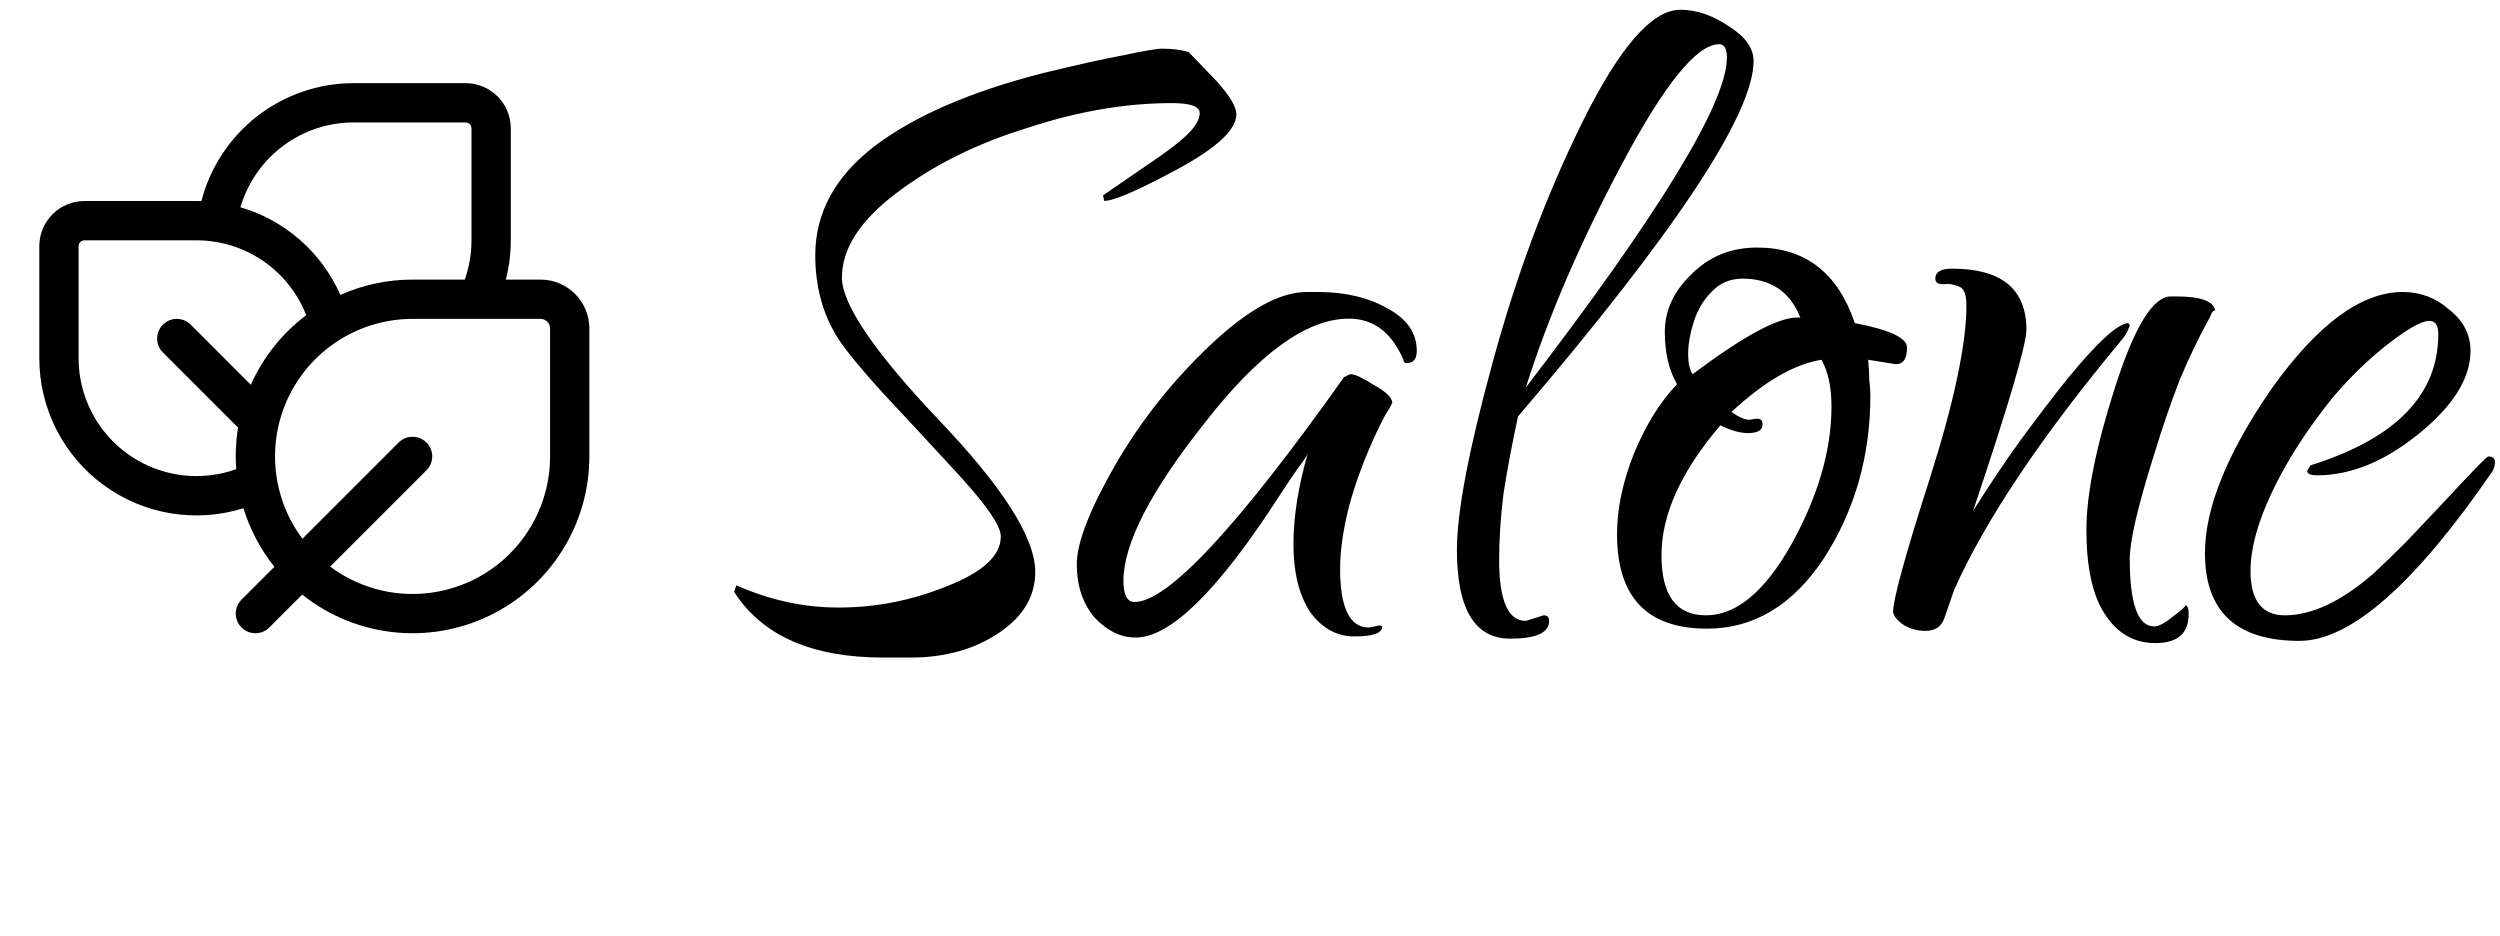
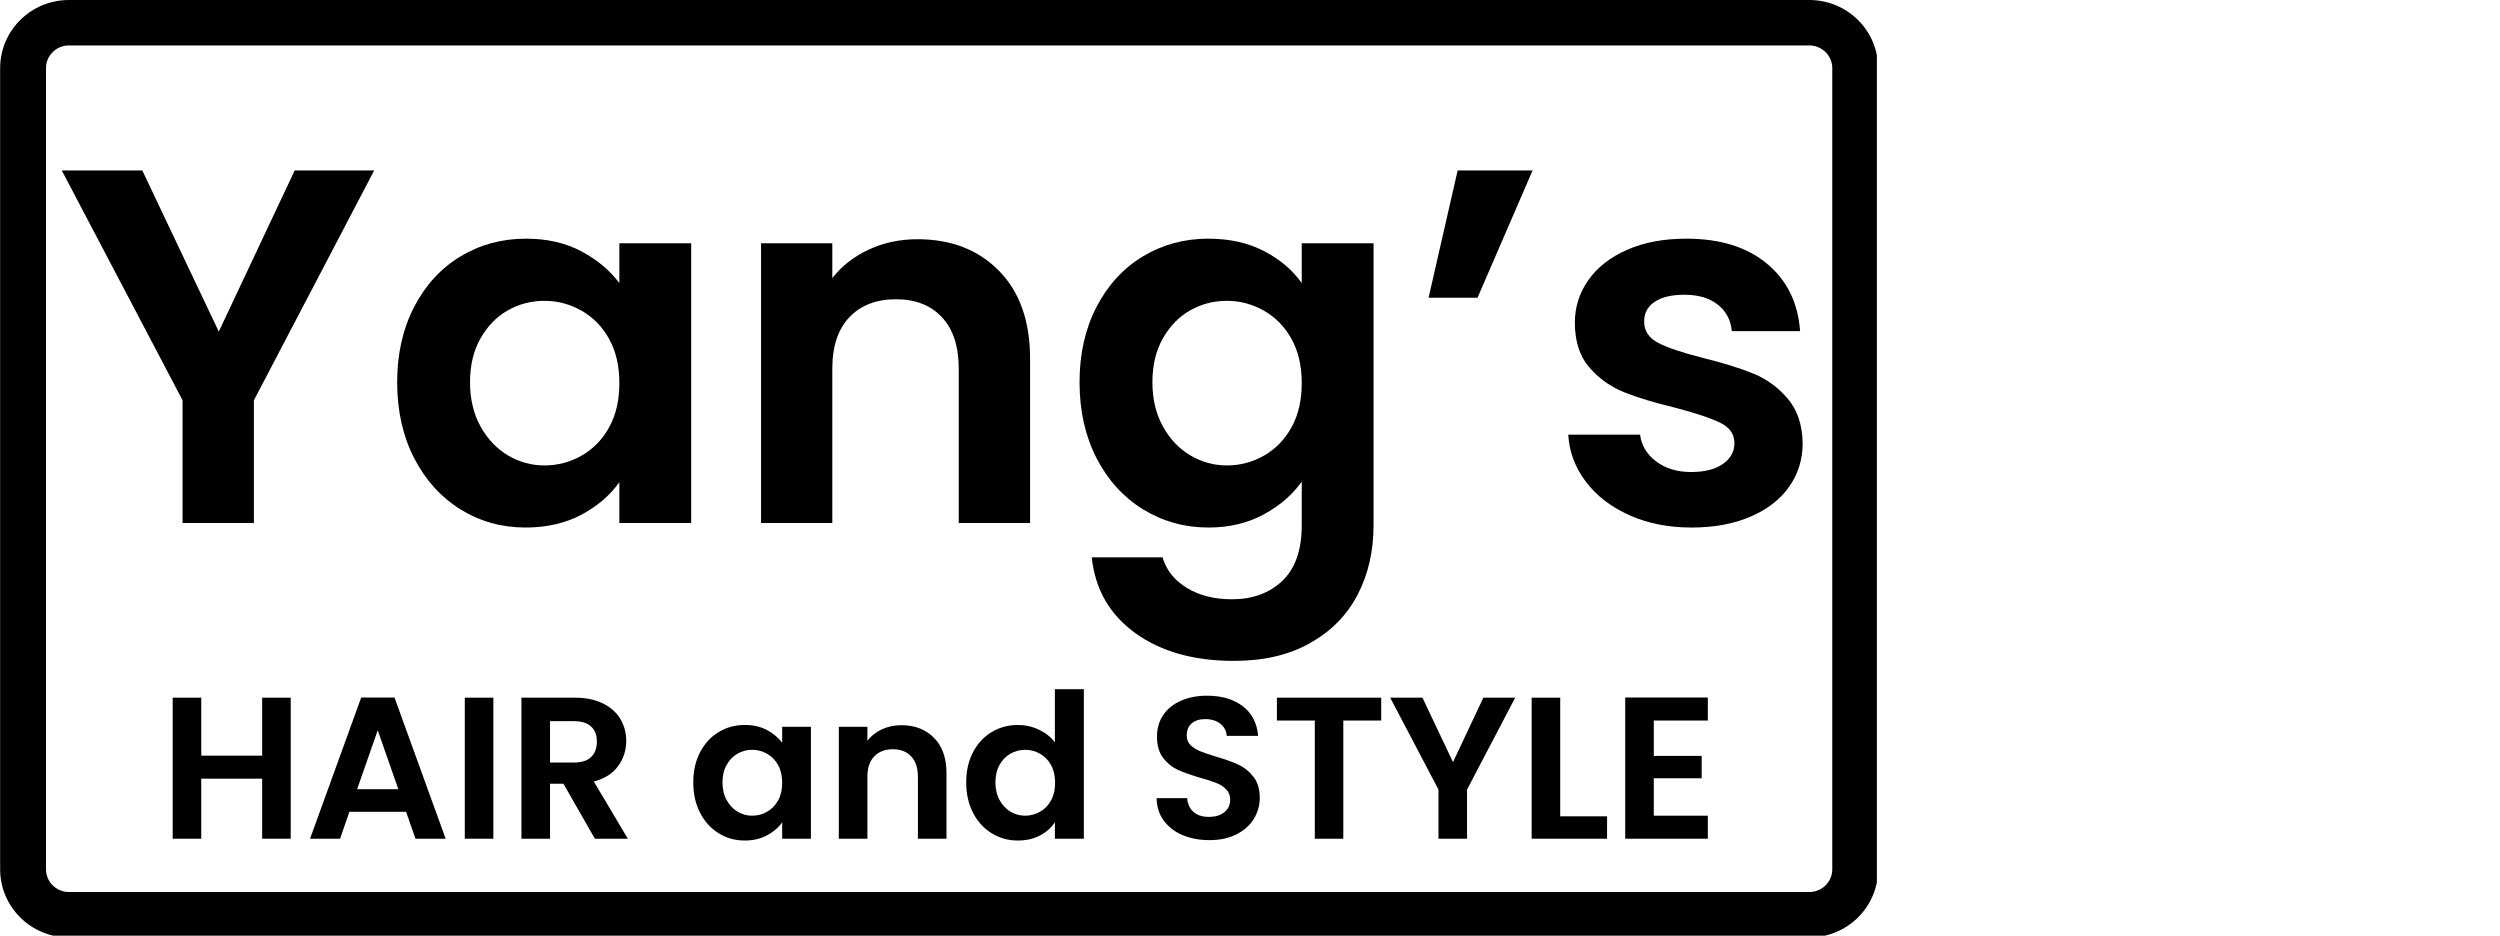
- <svg xmlns="http://www.w3.org/2000/svg" width="171" height="64" viewBox="0 0 171 64" fill="none">
-   <path d="M24.188 5.688H31.847C33.553 5.688 34.938 7.072 34.938 8.778V16.438C34.938 17.365 34.819 18.265 34.599 19.125H36.975C38.818 19.125 40.312 20.619 40.312 22.463V31.219C40.313 33.496 39.67 35.728 38.458 37.656C37.246 39.584 35.514 41.131 33.461 42.118C31.409 43.105 29.119 43.493 26.857 43.237C24.593 42.98 22.449 42.09 20.67 40.668L18.42 42.92C18.168 43.172 17.826 43.313 17.469 43.313C17.113 43.313 16.771 43.171 16.519 42.919C16.267 42.666 16.125 42.324 16.126 41.968C16.126 41.611 16.268 41.269 16.52 41.017L18.77 38.768C17.817 37.579 17.099 36.22 16.652 34.764C15.042 35.268 13.335 35.386 11.671 35.109C10.006 34.832 8.431 34.167 7.071 33.167C5.711 32.168 4.606 30.863 3.845 29.357C3.083 27.851 2.687 26.187 2.688 24.5V16.835C2.689 16.017 3.015 15.232 3.595 14.653C4.174 14.075 4.959 13.75 5.778 13.75H13.438C13.55 13.75 13.663 13.75 13.776 13.755C14.372 11.447 15.718 9.402 17.602 7.941C19.487 6.481 21.803 5.688 24.188 5.688ZM29.17 32.17L22.586 38.755C23.984 39.8 25.646 40.436 27.385 40.591C29.124 40.745 30.872 40.413 32.433 39.631C33.993 38.849 35.306 37.648 36.223 36.162C37.14 34.676 37.626 32.965 37.625 31.219V22.46C37.624 22.288 37.556 22.123 37.434 22.002C37.312 21.881 37.147 21.812 36.975 21.812H28.219C26.473 21.812 24.762 22.298 23.276 23.215C21.791 24.133 20.59 25.445 19.808 27.006C19.027 28.567 18.695 30.315 18.85 32.053C19.005 33.792 19.64 35.454 20.686 36.852L27.27 30.267C27.522 30.015 27.864 29.874 28.221 29.874C28.578 29.875 28.919 30.016 29.172 30.269C29.423 30.521 29.565 30.863 29.565 31.22C29.564 31.576 29.422 31.918 29.17 32.17ZM31.79 19.125C32.086 18.284 32.25 17.378 32.25 16.438V8.778C32.25 8.671 32.208 8.569 32.132 8.493C32.056 8.417 31.954 8.375 31.847 8.375H24.188C22.444 8.375 20.747 8.941 19.351 9.987C17.956 11.033 16.937 12.503 16.448 14.177C17.955 14.618 19.347 15.384 20.528 16.419C21.708 17.455 22.648 18.736 23.282 20.173C24.835 19.479 26.518 19.122 28.219 19.125H31.79ZM20.946 21.555C20.354 20.046 19.321 18.751 17.981 17.838C16.642 16.925 15.058 16.437 13.438 16.438H5.778C5.671 16.438 5.569 16.48 5.493 16.556C5.417 16.631 5.375 16.734 5.375 16.841V24.5C5.375 25.793 5.685 27.067 6.281 28.215C6.876 29.362 7.739 30.35 8.796 31.095C9.853 31.839 11.073 32.318 12.355 32.492C13.636 32.665 14.94 32.528 16.157 32.092C16.089 31.143 16.131 30.189 16.284 29.249L11.142 24.108C11.017 23.983 10.918 23.834 10.851 23.671C10.783 23.508 10.748 23.333 10.748 23.156C10.748 22.98 10.783 22.805 10.851 22.641C10.918 22.478 11.017 22.33 11.142 22.205C11.267 22.08 11.416 21.981 11.579 21.913C11.742 21.846 11.917 21.811 12.094 21.811C12.27 21.811 12.445 21.846 12.609 21.913C12.772 21.981 12.92 22.08 13.045 22.205L17.157 26.319C17.996 24.436 19.3 22.796 20.946 21.555Z" fill="black" />
-   <path d="M60.4 44.976C55.536 44.976 52.141 43.481 50.216 40.492L50.368 40.036C52.648 41.049 54.979 41.556 57.36 41.556C59.893 41.556 62.351 41.075 64.732 40.112C67.215 39.149 68.456 38.009 68.456 36.692C68.456 35.932 67.367 34.387 65.188 32.056C63.465 30.181 61.844 28.433 60.324 26.812C58.855 25.191 57.841 23.949 57.284 23.088C56.271 21.467 55.764 19.592 55.764 17.464C55.764 14.576 57.107 12.093 59.792 10.016C62.528 7.939 66.379 6.267 71.344 5C73.624 4.443 75.448 4.037 76.816 3.784C78.235 3.48 79.121 3.328 79.476 3.328C80.185 3.328 80.793 3.404 81.3 3.556L83.2 5.532C84.112 6.545 84.568 7.305 84.568 7.812C84.568 8.876 83.2 10.143 80.464 11.612C77.829 13.031 76.183 13.74 75.524 13.74L75.448 13.36L79.324 10.7C80.337 9.991 81.047 9.408 81.452 8.952C81.857 8.496 82.06 8.091 82.06 7.736C82.06 7.28 81.427 7.052 80.16 7.052C77.019 7.052 73.751 7.609 70.356 8.724C66.86 9.788 63.845 11.283 61.312 13.208C58.829 15.083 57.588 17.008 57.588 18.984C57.588 20.808 59.792 24.051 64.2 28.712C68.608 33.323 70.812 36.793 70.812 39.124C70.812 40.796 69.976 42.189 68.304 43.304C66.632 44.419 64.631 44.976 62.3 44.976H60.4ZM77.679 43.608C76.666 43.608 75.729 43.152 74.867 42.24C74.057 41.277 73.651 40.061 73.651 38.592C73.651 37.123 74.538 34.843 76.311 31.752C78.085 28.712 80.263 25.976 82.847 23.544C85.381 21.163 87.559 19.972 89.383 19.972H90.143C92.018 19.972 93.614 20.352 94.931 21.112C96.249 21.821 96.907 22.784 96.907 24C96.907 24.557 96.679 24.836 96.223 24.836C96.071 24.836 95.995 24.76 95.995 24.608C95.185 22.733 93.943 21.796 92.271 21.796C89.383 21.796 86.09 24.177 82.391 28.94C78.693 33.601 76.843 37.199 76.843 39.732C76.843 40.695 77.097 41.176 77.603 41.176C79.883 41.176 84.671 36.033 91.967 25.748C91.917 25.799 91.942 25.799 92.043 25.748C92.195 25.647 92.322 25.596 92.423 25.596C92.677 25.596 93.209 25.849 94.019 26.356C94.83 26.812 95.235 27.217 95.235 27.572C95.235 27.572 95.134 27.749 94.931 28.104C94.729 28.408 94.475 28.889 94.171 29.548C93.361 31.271 92.727 32.968 92.271 34.64C91.866 36.261 91.663 37.68 91.663 38.896C91.663 41.581 92.322 42.924 93.639 42.924L94.399 42.772L94.551 42.848C94.551 43.304 93.918 43.532 92.651 43.532C91.435 43.532 90.422 42.975 89.611 41.86C88.851 40.695 88.471 39.149 88.471 37.224C88.471 35.349 88.801 33.272 89.459 30.992C89.409 31.144 89.231 31.423 88.927 31.828C88.623 32.233 88.142 32.943 87.483 33.956C83.329 40.391 80.061 43.608 77.679 43.608ZM103.301 43.684C100.869 43.684 99.653 41.657 99.653 37.604C99.653 35.02 100.463 30.764 102.085 24.836C103.706 18.857 105.758 13.36 108.241 8.344C110.774 3.227 113.003 0.668 114.929 0.668C116.043 0.668 117.158 1.048 118.273 1.808C119.387 2.517 119.945 3.303 119.945 4.164C119.945 7.812 114.574 15.919 103.833 28.484C103.427 30.359 103.098 32.107 102.845 33.728C102.642 35.349 102.541 36.869 102.541 38.288C102.541 41.075 103.149 42.468 104.365 42.468L105.581 42.088C105.834 42.088 105.961 42.215 105.961 42.468C105.961 43.279 105.074 43.684 103.301 43.684ZM104.365 26.508C113.535 14.551 118.121 7.027 118.121 3.936C118.121 3.328 117.943 3.024 117.589 3.024C116.069 3.024 113.865 5.735 110.977 11.156C108.089 16.577 105.885 21.695 104.365 26.508ZM116.761 43C112.657 43 110.605 40.847 110.605 36.54C110.605 34.817 110.985 32.993 111.745 31.068C112.556 29.092 113.544 27.496 114.709 26.28C114.152 25.317 113.873 24.127 113.873 22.708C113.873 21.239 114.481 19.921 115.697 18.756C116.913 17.54 118.408 16.932 120.181 16.932C123.474 16.932 125.704 18.655 126.869 22.1C129.25 22.556 130.441 23.113 130.441 23.772C130.441 24.532 130.188 24.912 129.681 24.912L127.781 24.608C127.832 25.115 127.857 25.571 127.857 25.976C127.908 26.381 127.933 26.736 127.933 27.04C127.933 31.195 126.869 34.919 124.741 38.212C122.613 41.404 119.953 43 116.761 43ZM115.773 25.596C119.218 23.012 121.6 21.72 122.917 21.72H123.145C122.436 19.947 121.118 19.06 119.193 19.06C118.332 19.06 117.622 19.364 117.065 19.972C116.508 20.529 116.102 21.213 115.849 22.024C115.596 22.835 115.469 23.569 115.469 24.228C115.469 24.836 115.57 25.292 115.773 25.596ZM116.685 42.088C118.762 42.088 120.713 40.467 122.537 37.224C124.361 33.931 125.273 30.789 125.273 27.8C125.273 26.483 125.045 25.419 124.589 24.608C122.714 24.912 120.662 26.103 118.433 28.18C118.94 28.535 119.345 28.712 119.649 28.712C119.953 28.661 120.13 28.636 120.181 28.636C120.434 28.636 120.561 28.763 120.561 29.016C120.561 29.421 120.232 29.624 119.573 29.624C119.016 29.624 118.382 29.447 117.673 29.092C114.988 32.233 113.645 35.197 113.645 37.984C113.645 40.72 114.658 42.088 116.685 42.088ZM131.691 43.152C131.184 43.152 130.703 43.025 130.247 42.772C129.791 42.468 129.538 42.164 129.487 41.86C129.487 40.999 130.323 37.959 131.995 32.74C133.667 27.471 134.503 23.519 134.503 20.884C134.503 20.124 134.326 19.693 133.971 19.592C133.616 19.44 133.262 19.389 132.907 19.44C132.552 19.44 132.375 19.313 132.375 19.06C132.375 18.604 132.755 18.376 133.515 18.376C136.91 18.376 138.607 19.769 138.607 22.556C138.607 23.569 137.391 27.699 134.959 34.944C136.074 33.171 137.163 31.549 138.227 30.08C139.342 28.56 140.406 27.167 141.419 25.9C143.496 23.367 144.89 22.1 145.599 22.1C145.599 22.1 145.599 22.125 145.599 22.176C145.65 22.176 145.675 22.201 145.675 22.252C145.675 22.303 145.624 22.429 145.523 22.632C145.472 22.784 145.32 23.012 145.067 23.316C139.595 29.903 135.795 35.577 133.667 40.34L132.983 42.316C132.78 42.873 132.35 43.152 131.691 43.152ZM147.423 43.988C145.954 43.988 144.788 43.304 143.927 41.936C143.116 40.669 142.711 38.769 142.711 36.236C142.711 33.804 143.37 30.536 144.687 26.432C146.004 22.328 147.271 20.276 148.487 20.276H148.867C150.539 20.276 151.426 20.605 151.527 21.264C151.426 21.163 151.299 21.315 151.147 21.72C150.438 22.987 149.754 24.405 149.095 25.976C148.487 27.547 147.904 29.244 147.347 31.068C146.232 34.615 145.675 36.996 145.675 38.212C145.675 41.303 146.232 42.848 147.347 42.848C147.651 42.848 148.082 42.62 148.639 42.164C149.247 41.708 149.526 41.455 149.475 41.404C149.627 41.404 149.703 41.607 149.703 42.012C149.703 43.329 148.943 43.988 147.423 43.988ZM157.279 43.836C152.973 43.836 150.819 41.835 150.819 37.832C150.819 34.741 152.339 30.992 155.379 26.584C158.521 22.176 161.51 19.972 164.347 19.972C165.563 19.972 166.627 20.377 167.539 21.188C168.502 21.948 168.983 22.885 168.983 24C168.983 25.875 167.793 27.775 165.411 29.7C163.081 31.575 160.775 32.512 158.495 32.512C158.039 32.512 157.811 32.411 157.811 32.208L158.039 31.828C163.866 30.004 166.779 27.015 166.779 22.86C166.779 22.252 166.577 21.948 166.171 21.948C165.614 21.948 164.601 22.531 163.131 23.696C161.865 24.709 160.674 25.875 159.559 27.192C158.495 28.509 157.533 29.877 156.671 31.296C154.847 34.387 153.935 36.971 153.935 39.048C153.935 41.075 154.721 42.088 156.291 42.088C158.115 42.088 160.117 41.151 162.295 39.276C163.005 38.617 163.765 37.883 164.575 37.072C165.386 36.211 166.273 35.273 167.235 34.26C169.11 32.233 170.098 31.22 170.199 31.22C170.503 31.22 170.655 31.347 170.655 31.6C170.655 31.803 170.605 32.005 170.503 32.208C165.183 39.96 160.775 43.836 157.279 43.836Z" fill="black" />
+ <svg xmlns="http://www.w3.org/2000/svg" width="171" height="64" viewBox="0 0 171 64" fill="none" version="1.1" id="svg6">
+   <defs id="defs10">
+     <g id="g4249" />
+     <clipPath id="aee279f020">
+       <path id="path4251" clip-rule="nonzero" d="M 28.281 48.891 L 395.703 48.891 L 395.703 233.723 L 28.281 233.723 Z M 28.281 48.891 " />
+     </clipPath>
+     <clipPath id="0c2a947d4c">
+       <path id="path4254" clip-rule="nonzero" d="M 41.75 48.891 L 382.48 48.891 C 386.051 48.891 389.477 50.309 392.004 52.836 C 394.527 55.359 395.949 58.785 395.949 62.359 L 395.949 220.602 C 395.949 224.176 394.527 227.602 392.004 230.129 C 389.477 232.652 386.051 234.074 382.48 234.074 L 41.75 234.074 C 34.312 234.074 28.281 228.043 28.281 220.602 L 28.281 62.359 C 28.281 54.922 34.312 48.891 41.75 48.891 Z M 41.75 48.891 " />
+     </clipPath>
+     <clipPath id="aee279f020-6">
+       <path style="clip-rule:nonzero" id="path4251-1" d="M 28.281,48.891 H 395.703 V 233.723 H 28.281 Z m 0,0" />
+     </clipPath>
+     <clipPath id="0c2a947d4c-3">
+       <path style="clip-rule:nonzero" id="path4254-9" d="m 41.75,48.891 h 340.73 c 3.57,0 6.996,1.418 9.523,3.945 2.523,2.523 3.945,5.949 3.945,9.523 V 220.602 c 0,3.574 -1.422,7 -3.945,9.527 -2.527,2.523 -5.953,3.945 -9.523,3.945 H 41.75 c -7.438,0 -13.469,-6.031 -13.469,-13.473 V 62.359 c 0,-7.438 6.031,-13.469 13.469,-13.469 z m 0,0" />
+     </clipPath>
+   </defs>
+   <g id="g4513" transform="matrix(0.34938,0,0,0.3462603,-9.871773,-16.92888)">
+     <g id="g4263" clip-path="url(#aee279f020-6)">
+       <g id="g4261" clip-path="url(#0c2a947d4c-3)">
+         <path style="fill:none;stroke:#000000;stroke-width:24;stroke-linecap:butt;stroke-linejoin:miter;stroke-miterlimit:4;stroke-opacity:1;opacity:1" transform="matrix(0.74831,0,0,0.74831,28.28258,48.88992)" d="M 17.997,9.35616e-4 H 473.331 c 4.771,0 9.349,1.895 12.727,5.272 3.372,3.372 5.272,7.95 5.272,12.727 V 229.466 c 0,4.776 -1.9,9.354 -5.272,12.732 -3.377,3.372 -7.955,5.272 -12.727,5.272 H 17.997 c -9.939,0 -17.999,-8.06 -17.999,-18.004 V 18 C -0.002,8.061 8.058,9.35616e-4 17.997,9.35616e-4 Z m 0,0" stroke-miterlimit="4" id="path4259" />
+       </g>
+     </g>
+     <g style="fill:#000000;fill-opacity:1;opacity:1" id="g4271">
+       <g transform="translate(39.25975,152.2086)" id="g4269">
+         <g id="g4267">
+           <path d="M 62.25,-69.641 38.703,-24.25 V 0 H 24.734 V -24.25 L 1.094,-69.641 H 16.859 L 31.828,-37.812 46.688,-69.641 Z m 0,0" id="path4265" />
+         </g>
+       </g>
+     </g>
+     <g style="fill:#000000;fill-opacity:1;opacity:1" id="g4279">
+       <g transform="translate(102.714,152.2086)" id="g4277">
+         <g id="g4275">
+           <path d="m 3.297,-27.828 c 0,-5.594 1.109,-10.551 3.328,-14.875 2.227,-4.32 5.254,-7.645 9.078,-9.969 3.832,-2.332 8.109,-3.5 12.828,-3.5 4.125,0 7.734,0.836 10.828,2.5 3.094,1.656 5.57,3.75 7.438,6.281 v -7.875 h 14.062 V 0 h -14.062 v -8.078 c -1.805,2.594 -4.281,4.742 -7.438,6.438 -3.156,1.688 -6.797,2.531 -10.922,2.531 -4.656,0 -8.902,-1.191 -12.734,-3.578 C 11.879,-5.082 8.852,-8.457 6.625,-12.812 4.406,-17.176 3.297,-22.18 3.297,-27.828 Z m 43.5,0.188 c 0,-3.383 -0.668,-6.289 -2,-8.719 -1.336,-2.426 -3.133,-4.285 -5.391,-5.578 -2.262,-1.301 -4.688,-1.953 -7.281,-1.953 -2.594,0 -4.992,0.633 -7.188,1.891 -2.188,1.262 -3.965,3.105 -5.328,5.531 -1.367,2.43 -2.047,5.309 -2.047,8.641 0,3.324 0.68,6.234 2.047,8.734 1.363,2.492 3.156,4.402 5.375,5.734 2.227,1.324 4.609,1.984 7.141,1.984 2.594,0 5.02,-0.645 7.281,-1.938 2.258,-1.301 4.055,-3.164 5.391,-5.594 1.332,-2.426 2,-5.336 2,-8.734 z m 0,0" id="path4273" />
+         </g>
+       </g>
+     </g>
+     <g style="fill:#000000;fill-opacity:1;opacity:1" id="g4287">
+       <g transform="translate(170.3586,152.2086)" id="g4285">
+         <g id="g4283">
+           <path d="m 37.516,-56.062 c 6.582,0 11.898,2.078 15.953,6.234 4.062,4.156 6.094,9.961 6.094,17.406 V 0 H 45.594 v -30.531 c 0,-4.383 -1.102,-7.758 -3.297,-10.125 -2.188,-2.363 -5.18,-3.547 -8.969,-3.547 -3.867,0 -6.914,1.184 -9.141,3.547 -2.23,2.367 -3.344,5.742 -3.344,10.125 V 0 H 6.891 V -55.266 H 20.844 v 6.875 c 1.863,-2.395 4.242,-4.27 7.141,-5.625 2.895,-1.363 6.07,-2.047 9.531,-2.047 z m 0,0" id="path4281" />
+         </g>
+       </g>
+     </g>
+     <g style="fill:#000000;fill-opacity:1;opacity:1" id="g4295">
+       <g transform="translate(236.3071,152.2086)" id="g4293">
+         <g id="g4291">
+           <path d="m 28.531,-56.172 c 4.125,0 7.75,0.82 10.875,2.453 3.125,1.625 5.586,3.734 7.391,6.328 v -7.875 h 14.062 V 0.406 c 0,5.113 -1.031,9.68 -3.094,13.703 -2.062,4.031 -5.156,7.223 -9.281,9.578 -4.125,2.363 -9.117,3.547 -14.969,3.547 -7.844,0 -14.277,-1.828 -19.297,-5.484 C 9.195,18.094 6.352,13.102 5.688,6.781 h 13.859 c 0.738,2.531 2.32,4.539 4.75,6.031 2.426,1.5 5.367,2.25 8.828,2.25 4.051,0 7.344,-1.215 9.875,-3.641 C 45.531,8.992 46.797,5.32 46.797,0.406 V -8.188 c -1.805,2.594 -4.281,4.758 -7.438,6.484 -3.156,1.727 -6.766,2.594 -10.828,2.594 -4.656,0 -8.918,-1.191 -12.781,-3.578 -3.855,-2.395 -6.898,-5.77 -9.125,-10.125 -2.219,-4.363 -3.328,-9.367 -3.328,-15.016 0,-5.594 1.109,-10.551 3.328,-14.875 2.227,-4.32 5.254,-7.645 9.078,-9.969 3.832,-2.332 8.109,-3.5 12.828,-3.5 z m 18.266,28.531 c 0,-3.383 -0.668,-6.289 -2,-8.719 -1.336,-2.426 -3.133,-4.285 -5.391,-5.578 -2.262,-1.301 -4.688,-1.953 -7.281,-1.953 -2.594,0 -4.992,0.633 -7.188,1.891 -2.188,1.262 -3.965,3.105 -5.328,5.531 -1.367,2.43 -2.047,5.309 -2.047,8.641 0,3.324 0.68,6.234 2.047,8.734 1.363,2.492 3.156,4.402 5.375,5.734 2.227,1.324 4.609,1.984 7.141,1.984 2.594,0 5.02,-0.645 7.281,-1.938 2.258,-1.301 4.055,-3.164 5.391,-5.594 1.332,-2.426 2,-5.336 2,-8.734 z m 0,0" id="path4289" />
+         </g>
+       </g>
+     </g>
+     <g style="fill:#000000;fill-opacity:1;opacity:1" id="g4303">
+       <g transform="translate(303.9517,152.2086)" id="g4301">
+         <g id="g4299">
+           <path d="M 9.672,-69.641 H 24.344 L 13.562,-44.5 H 3.984 Z m 0,0" id="path4297" />
+         </g>
+       </g>
+     </g>
+     <g style="fill:#000000;fill-opacity:1;opacity:1" id="g4311">
+       <g transform="translate(331.3886,152.2086)" id="g4309">
+         <g id="g4307">
+           <path d="m 28.031,0.891 c -4.523,0 -8.578,-0.812 -12.172,-2.438 -3.594,-1.625 -6.438,-3.832 -8.531,-6.625 -2.094,-2.801 -3.242,-5.895 -3.438,-9.281 h 14.062 c 0.27,2.125 1.316,3.887 3.141,5.281 1.832,1.398 4.113,2.094 6.844,2.094 2.656,0 4.734,-0.531 6.234,-1.594 1.5,-1.062 2.25,-2.426 2.25,-4.094 0,-1.789 -0.918,-3.133 -2.75,-4.031 -1.836,-0.906 -4.746,-1.891 -8.734,-2.953 -4.125,-1 -7.5,-2.031 -10.125,-3.094 -2.625,-1.062 -4.887,-2.688 -6.781,-4.875 -1.898,-2.195 -2.844,-5.16 -2.844,-8.891 0,-3.062 0.879,-5.852 2.641,-8.375 1.758,-2.531 4.285,-4.523 7.578,-5.984 3.301,-1.469 7.176,-2.203 11.625,-2.203 6.582,0 11.836,1.648 15.766,4.938 3.926,3.293 6.086,7.734 6.484,13.328 H 35.922 c -0.211,-2.195 -1.125,-3.941 -2.75,-5.234 -1.625,-1.301 -3.805,-1.953 -6.531,-1.953 -2.531,0 -4.48,0.469 -5.844,1.406 -1.367,0.93 -2.047,2.219 -2.047,3.875 0,1.867 0.93,3.281 2.797,4.25 1.863,0.961 4.758,1.938 8.688,2.938 3.988,1 7.281,2.031 9.875,3.094 2.594,1.062 4.836,2.711 6.734,4.938 1.895,2.23 2.875,5.172 2.938,8.828 0,3.199 -0.883,6.062 -2.641,8.594 C 45.379,-4.648 42.852,-2.676 39.562,-1.25 36.27,0.176 32.426,0.891 28.031,0.891 Z m 0,0" id="path4305" />
+         </g>
+       </g>
+     </g>
+     <g style="fill:#000000;fill-opacity:1;opacity:1" id="g4319">
+       <g transform="translate(59.31211,214.5679)" id="g4317">
+         <g id="g4315">
+           <path d="M 25.859,-27.859 V 0 h -5.594 V -11.859 H 8.344 V 0 H 2.75 v -27.859 h 5.594 v 11.453 h 11.922 v -11.453 z m 0,0" id="path4313" />
+         </g>
+       </g>
+     </g>
+     <g style="fill:#000000;fill-opacity:1;opacity:1" id="g4327">
+       <g transform="translate(87.92464,214.5679)" id="g4325">
+         <g id="g4323">
+           <path d="M 19.828,-5.312 H 8.734 L 6.906,0 h -5.875 L 11.047,-27.891 H 17.562 L 27.578,0 h -5.906 z M 18.312,-9.781 14.281,-21.422 10.25,-9.781 Z m 0,0" id="path4321" />
+         </g>
+       </g>
+     </g>
+     <g style="fill:#000000;fill-opacity:1;opacity:1" id="g4335">
+       <g transform="translate(116.4973,214.5679)" id="g4333">
+         <g id="g4331">
+           <path d="M 8.344,-27.859 V 0 H 2.75 v -27.859 z m 0,0" id="path4329" />
+         </g>
+       </g>
+     </g>
+     <g style="fill:#000000;fill-opacity:1;opacity:1" id="g4343">
+       <g transform="translate(127.5911,214.5679)" id="g4341">
+         <g id="g4339">
+           <path d="m 17.125,0 -6.156,-10.859 h -2.625 V 0 H 2.75 v -27.859 h 10.453 c 2.156,0 3.988,0.383 5.5,1.141 1.52,0.762 2.66,1.789 3.422,3.078 0.758,1.293 1.141,2.734 1.141,4.328 0,1.836 -0.531,3.492 -1.594,4.969 -1.062,1.48 -2.648,2.496 -4.75,3.047 L 23.578,0 Z M 8.344,-15.047 h 4.672 c 1.508,0 2.633,-0.363 3.375,-1.094 0.75,-0.727 1.125,-1.742 1.125,-3.047 0,-1.281 -0.375,-2.27 -1.125,-2.969 -0.742,-0.707 -1.867,-1.062 -3.375,-1.062 H 8.344 Z m 0,0" id="path4337" />
+         </g>
+       </g>
+     </g>
+     <g style="fill:#000000;fill-opacity:1;opacity:1" id="g4349">
+       <g transform="translate(153.1708,214.5679)" id="g4347">
+         <g id="g4345" />
+       </g>
+     </g>
+     <g style="fill:#000000;fill-opacity:1;opacity:1" id="g4357">
+       <g transform="translate(162.6684,214.5679)" id="g4355">
+         <g id="g4353">
+           <path d="m 1.312,-11.141 c 0,-2.227 0.441,-4.207 1.328,-5.938 0.895,-1.727 2.109,-3.055 3.641,-3.984 1.531,-0.938 3.238,-1.406 5.125,-1.406 1.656,0 3.098,0.336 4.328,1 1.238,0.668 2.234,1.508 2.984,2.516 v -3.156 h 5.625 V 0 h -5.625 V -3.234 C 18,-2.191 17.004,-1.332 15.734,-0.656 14.473,0.02 13.02,0.359 11.375,0.359 c -1.867,0 -3.562,-0.477 -5.094,-1.438 C 4.75,-2.035 3.535,-3.383 2.641,-5.125 1.754,-6.863 1.312,-8.867 1.312,-11.141 Z m 17.406,0.094 c 0,-1.363 -0.266,-2.531 -0.797,-3.5 -0.531,-0.969 -1.25,-1.711 -2.156,-2.234 -0.906,-0.52 -1.883,-0.781 -2.922,-0.781 -1.031,0 -1.992,0.258 -2.875,0.766 -0.875,0.5 -1.586,1.242 -2.125,2.219 -0.543,0.969 -0.812,2.117 -0.812,3.438 0,1.336 0.27,2.5 0.812,3.5 0.539,1 1.254,1.766 2.141,2.297 0.895,0.531 1.848,0.797 2.859,0.797 1.039,0 2.016,-0.258 2.922,-0.781 0.906,-0.52 1.625,-1.266 2.156,-2.234 0.531,-0.969 0.797,-2.129 0.797,-3.484 z m 0,0" id="path4351" />
+         </g>
+       </g>
+     </g>
+     <g style="fill:#000000;fill-opacity:1;opacity:1" id="g4365">
+       <g transform="translate(189.7246,214.5679)" id="g4363">
+         <g id="g4361">
+           <path d="m 15,-22.422 c 2.633,0 4.766,0.836 6.391,2.5 1.625,1.656 2.438,3.977 2.438,6.953 V 0 h -5.594 v -12.219 c 0,-1.75 -0.438,-3.094 -1.312,-4.031 -0.875,-0.945 -2.074,-1.422 -3.594,-1.422 -1.543,0 -2.762,0.477 -3.656,1.422 -0.887,0.938 -1.328,2.281 -1.328,4.031 V 0 H 2.75 v -22.109 h 5.594 v 2.75 c 0.738,-0.957 1.688,-1.707 2.844,-2.25 1.156,-0.539 2.426,-0.812 3.812,-0.812 z m 0,0" id="path4359" />
+         </g>
+       </g>
+     </g>
+     <g style="fill:#000000;fill-opacity:1;opacity:1" id="g4373">
+       <g transform="translate(216.1024,214.5679)" id="g4371">
+         <g id="g4369">
+           <path d="m 1.312,-11.141 c 0,-2.227 0.441,-4.207 1.328,-5.938 0.895,-1.727 2.113,-3.055 3.656,-3.984 1.551,-0.938 3.27,-1.406 5.156,-1.406 1.438,0 2.805,0.312 4.109,0.938 1.301,0.625 2.336,1.461 3.109,2.5 v -10.5 H 24.344 V 0 h -5.672 v -3.266 c -0.688,1.086 -1.656,1.961 -2.906,2.625 -1.25,0.664 -2.703,1 -4.359,1 -1.855,0 -3.559,-0.477 -5.109,-1.438 C 4.754,-2.035 3.535,-3.383 2.641,-5.125 1.754,-6.863 1.312,-8.867 1.312,-11.141 Z m 17.406,0.094 c 0,-1.363 -0.266,-2.531 -0.797,-3.5 -0.531,-0.969 -1.25,-1.711 -2.156,-2.234 -0.906,-0.52 -1.883,-0.781 -2.922,-0.781 -1.031,0 -1.992,0.258 -2.875,0.766 -0.875,0.5 -1.586,1.242 -2.125,2.219 -0.543,0.969 -0.812,2.117 -0.812,3.438 0,1.336 0.27,2.5 0.812,3.5 0.539,1 1.254,1.766 2.141,2.297 0.895,0.531 1.848,0.797 2.859,0.797 1.039,0 2.016,-0.258 2.922,-0.781 0.906,-0.52 1.625,-1.266 2.156,-2.234 0.531,-0.969 0.797,-2.129 0.797,-3.484 z m 0,0" id="path4367" />
+         </g>
+       </g>
+     </g>
+     <g style="fill:#000000;fill-opacity:1;opacity:1" id="g4379">
+       <g transform="translate(243.1586,214.5679)" id="g4377">
+         <g id="g4375" />
+       </g>
+     </g>
+     <g style="fill:#000000;fill-opacity:1;opacity:1" id="g4387">
+       <g transform="translate(252.6561,214.5679)" id="g4385">
+         <g id="g4383">
+           <path d="m 12.375,0.281 c -1.949,0 -3.703,-0.332 -5.266,-1 -1.555,-0.664 -2.781,-1.625 -3.688,-2.875 C 2.523,-4.844 2.062,-6.316 2.031,-8.016 h 5.984 c 0.082,1.137 0.488,2.039 1.219,2.703 0.727,0.668 1.734,1 3.016,1 1.301,0 2.32,-0.312 3.062,-0.938 0.75,-0.625 1.125,-1.441 1.125,-2.453 0,-0.82 -0.258,-1.5 -0.766,-2.031 -0.5,-0.531 -1.133,-0.945 -1.891,-1.25 -0.75,-0.312 -1.793,-0.656 -3.125,-1.031 -1.812,-0.531 -3.289,-1.051 -4.422,-1.562 -1.125,-0.52 -2.094,-1.305 -2.906,-2.359 -0.812,-1.051 -1.219,-2.457 -1.219,-4.219 0,-1.645 0.41,-3.078 1.234,-4.297 0.832,-1.227 1.992,-2.164 3.484,-2.812 1.488,-0.656 3.191,-0.984 5.109,-0.984 2.863,0 5.191,0.699 6.984,2.094 1.801,1.398 2.797,3.344 2.984,5.844 h -6.141 c -0.055,-0.957 -0.461,-1.75 -1.219,-2.375 -0.762,-0.625 -1.766,-0.938 -3.016,-0.938 -1.094,0 -1.969,0.281 -2.625,0.844 -0.648,0.555 -0.969,1.359 -0.969,2.422 0,0.75 0.242,1.371 0.734,1.859 0.5,0.492 1.113,0.891 1.844,1.203 0.727,0.305 1.758,0.656 3.094,1.062 1.812,0.531 3.285,1.062 4.422,1.594 1.145,0.531 2.129,1.328 2.953,2.391 0.832,1.062 1.25,2.461 1.25,4.188 0,1.492 -0.391,2.875 -1.172,4.156 -0.773,1.273 -1.902,2.289 -3.391,3.047 C 16.18,-0.098 14.414,0.281 12.375,0.281 Z m 0,0" id="path4381" />
+         </g>
+       </g>
+     </g>
+     <g style="fill:#000000;fill-opacity:1;opacity:1" id="g4395">
+       <g transform="translate(276.9588,214.5679)" id="g4393">
+         <g id="g4391">
+           <path d="m 21.703,-27.859 v 4.516 H 14.281 V 0 H 8.703 V -23.344 H 1.281 v -4.516 z m 0,0" id="path4389" />
+         </g>
+       </g>
+     </g>
+     <g style="fill:#000000;fill-opacity:1;opacity:1" id="g4403">
+       <g transform="translate(299.9846,214.5679)" id="g4401">
+         <g id="g4399">
+           <path d="m 24.906,-27.859 -9.422,18.156 V 0 H 9.891 V -9.703 L 0.438,-27.859 H 6.75 l 5.984,12.734 5.938,-12.734 z m 0,0" id="path4397" />
+         </g>
+       </g>
+     </g>
+     <g style="fill:#000000;fill-opacity:1;opacity:1" id="g4411">
+       <g transform="translate(325.3647,214.5679)" id="g4409">
+         <g id="g4407">
+           <path d="m 8.344,-4.422 h 9.172 V 0 H 2.75 v -27.859 h 5.594 z m 0,0" id="path4405" />
+         </g>
+       </g>
+     </g>
+     <g style="fill:#000000;fill-opacity:1;opacity:1" id="g4419">
+       <g transform="translate(343.6815,214.5679)" id="g4417">
+         <g id="g4415">
+           <path d="m 8.344,-23.344 v 6.984 h 9.375 v 4.422 h -9.375 v 7.391 H 18.922 V 0 H 2.75 v -27.891 h 16.172 v 4.547 z m 0,0" id="path4413" />
+         </g>
+       </g>
+     </g>
+   </g>
</svg>
